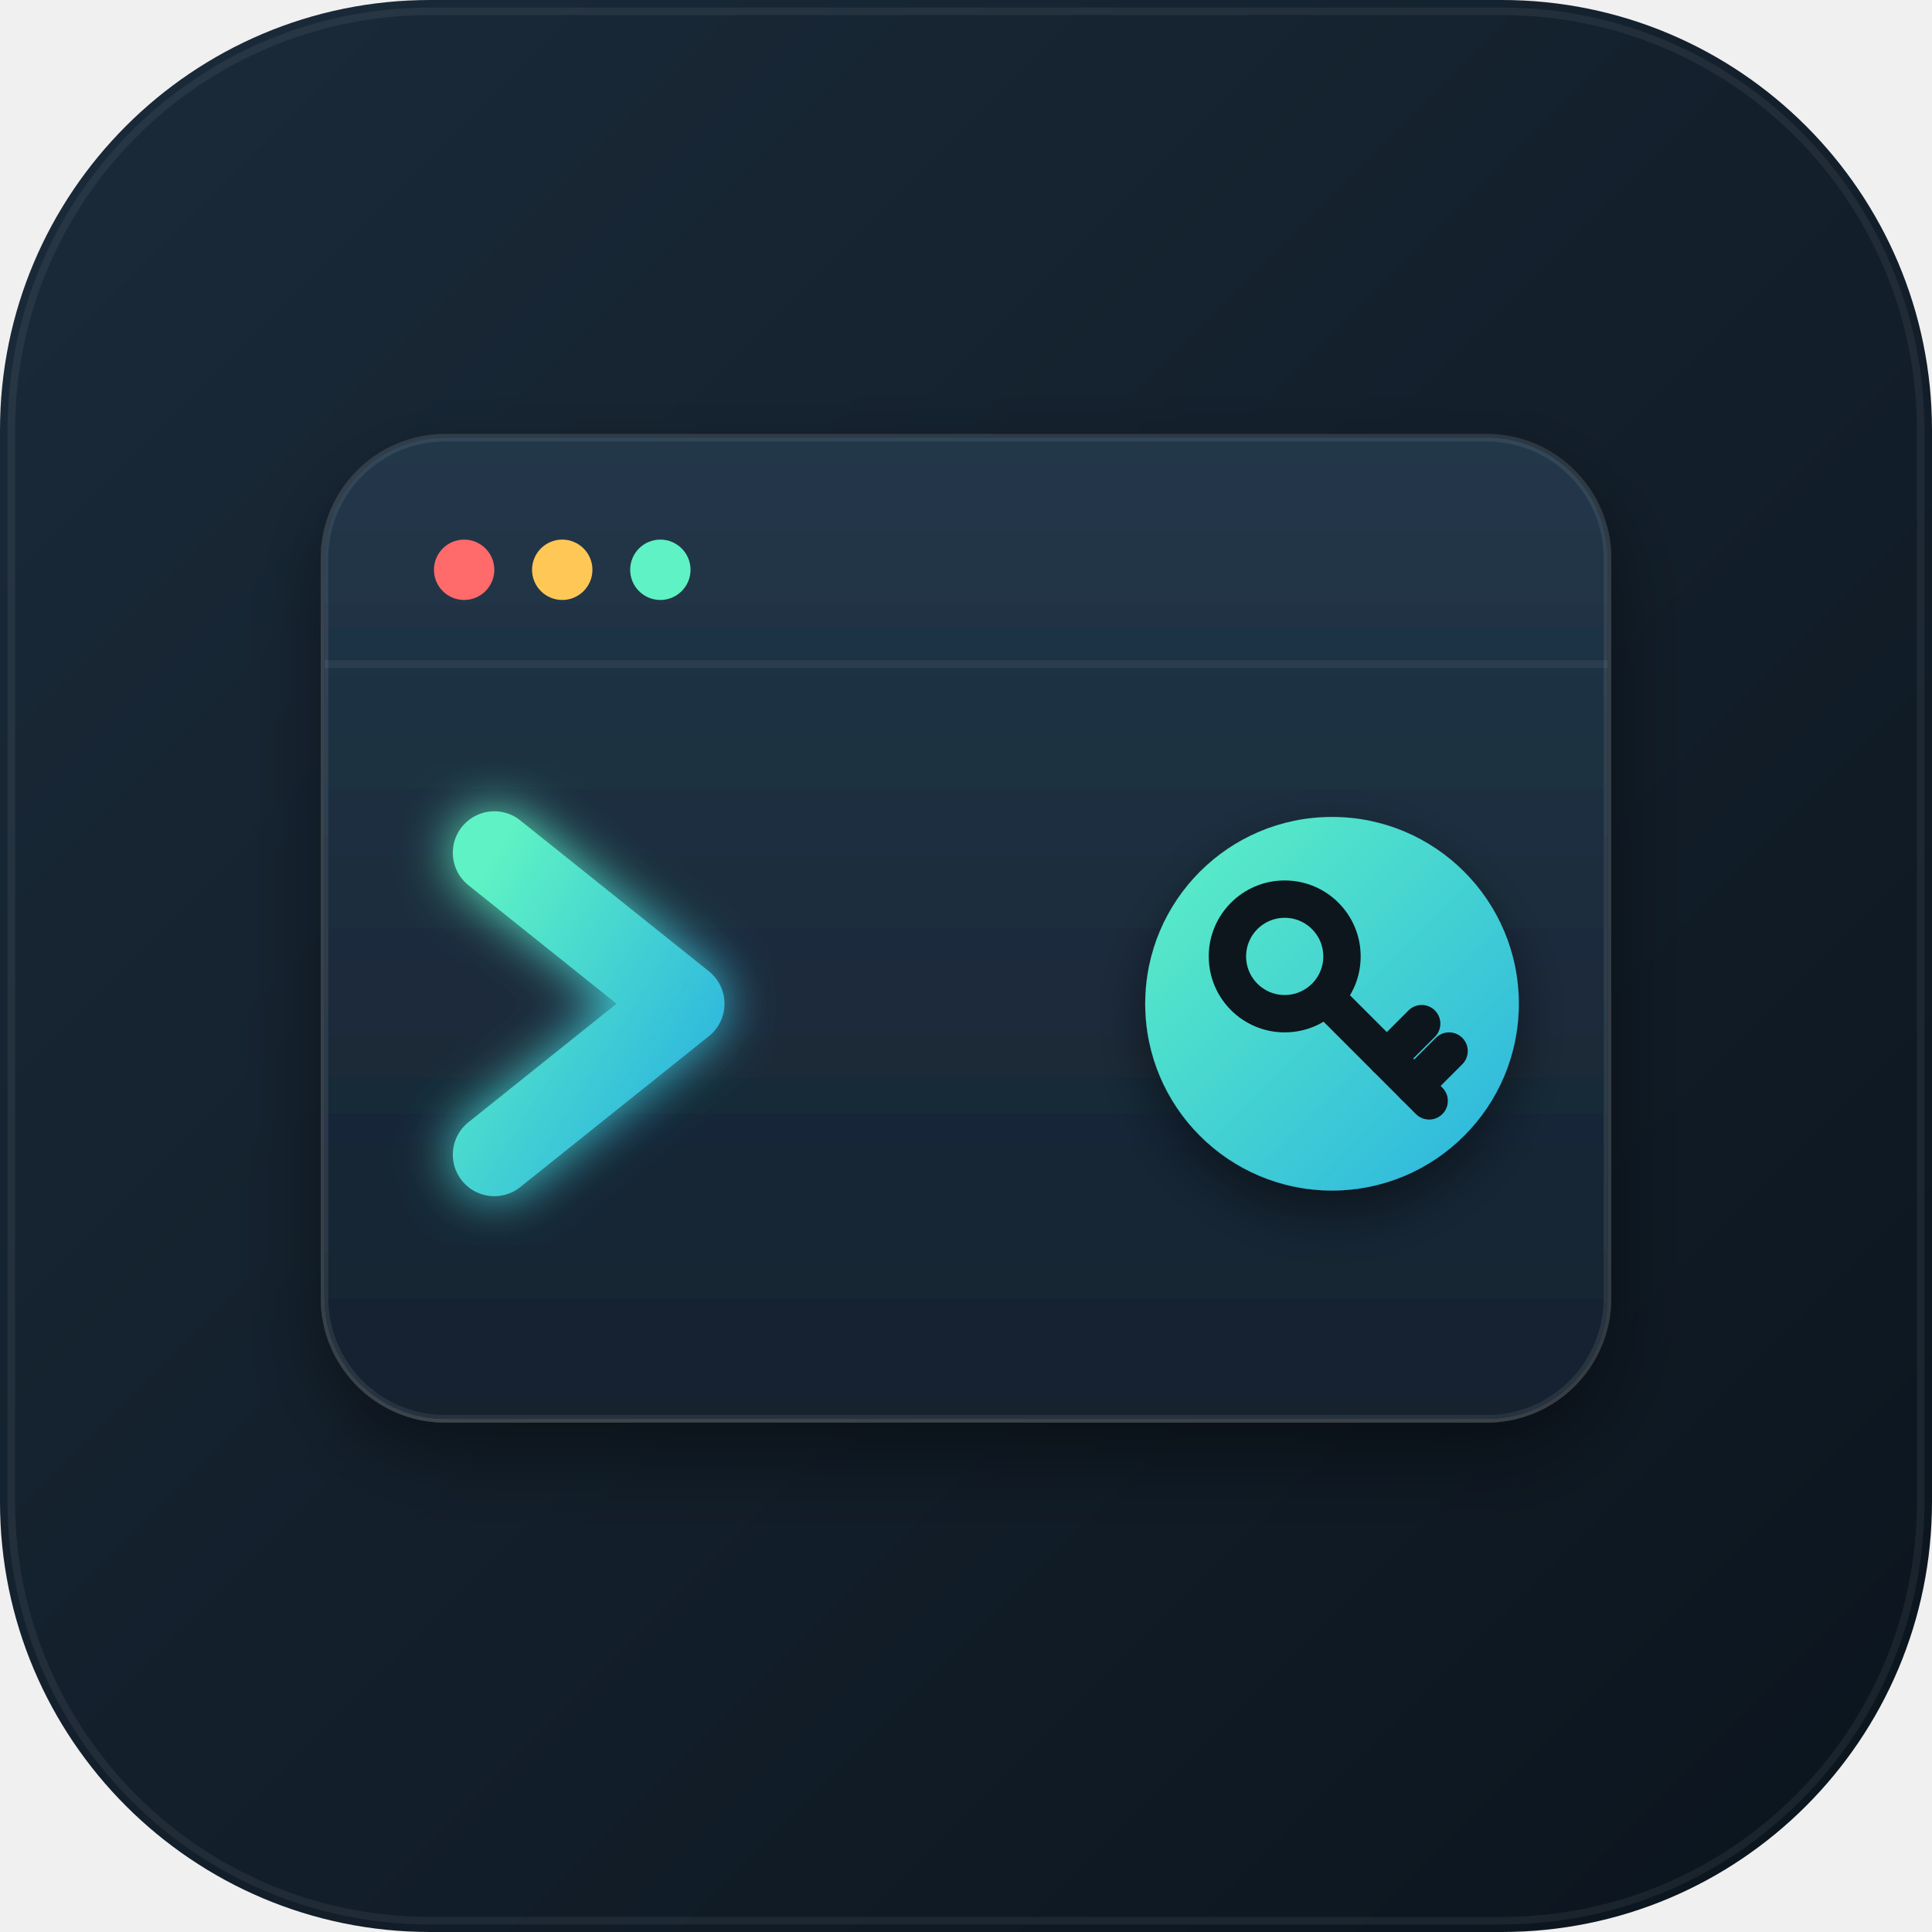
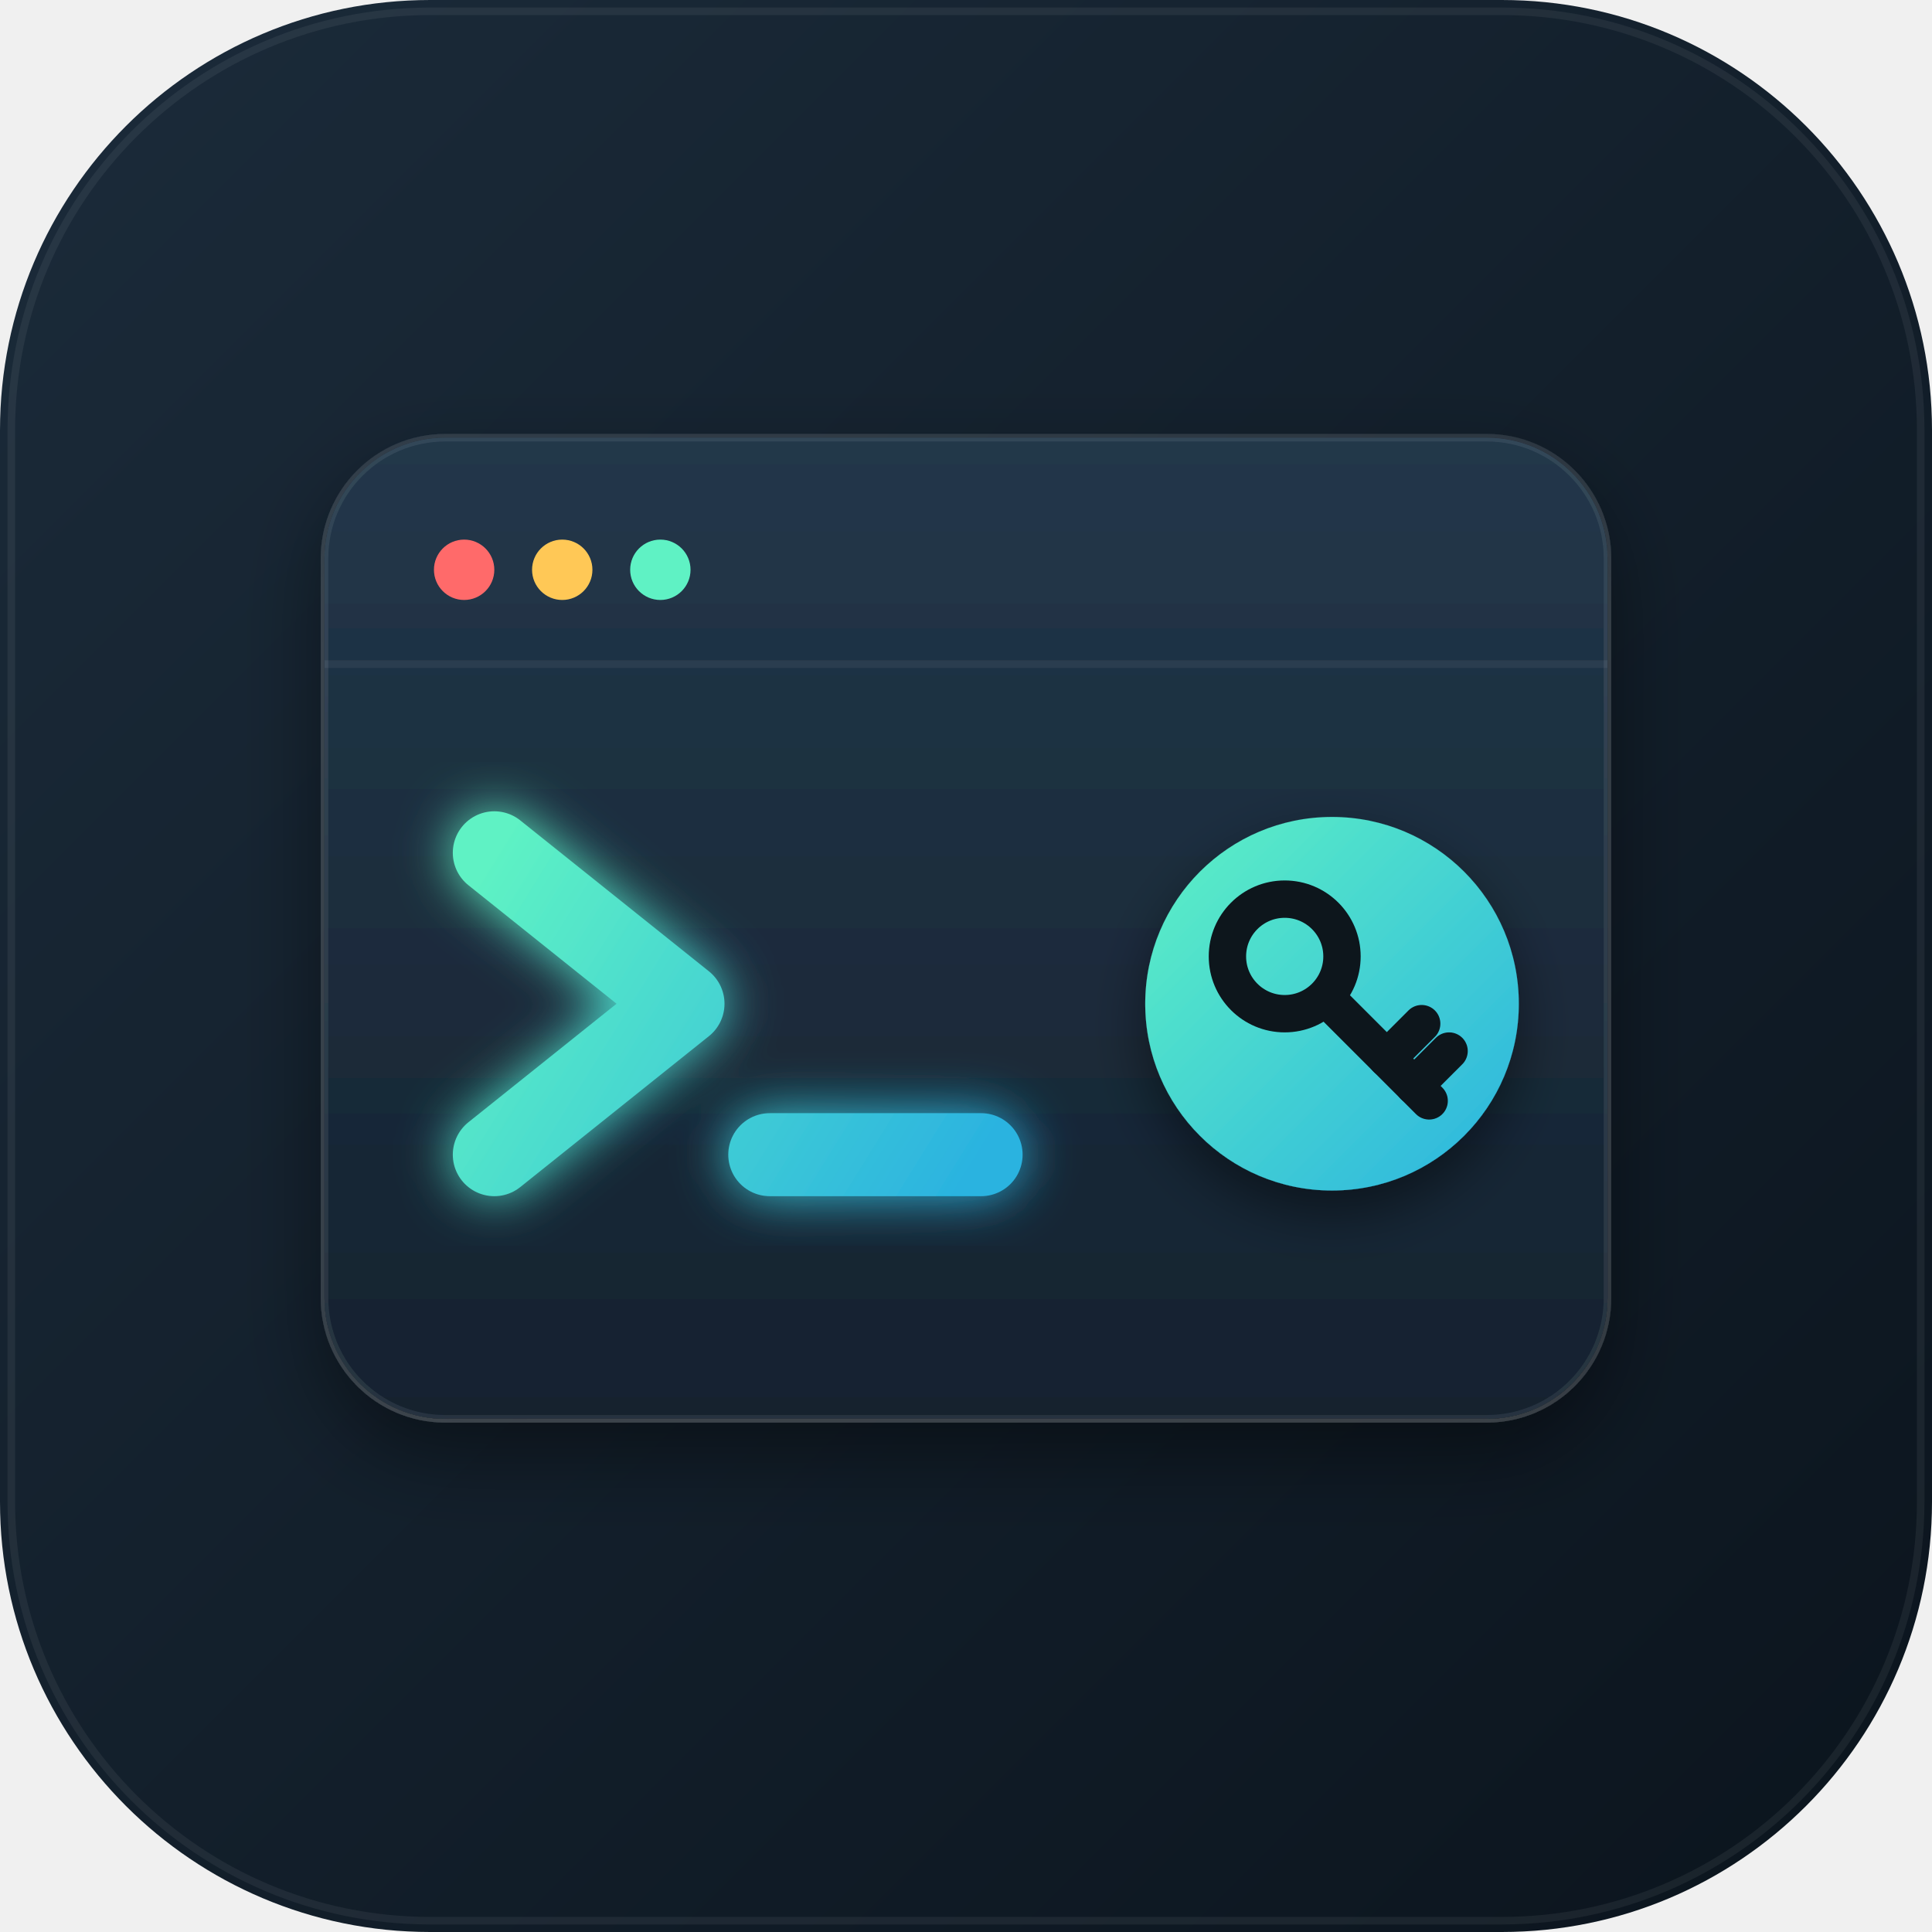
<svg xmlns="http://www.w3.org/2000/svg" viewBox="0 0 1024 1024" width="1024" height="1024">
  <defs>
    <linearGradient id="bg" x1="0" y1="0" x2="1" y2="1">
      <stop offset="0" stop-color="#1B2B3A" />
      <stop offset="1" stop-color="#0B141D" />
    </linearGradient>
    <linearGradient id="accent" x1="0" y1="0" x2="1" y2="1">
+       <stop offset="0" stop-color="#5EF2C4" />
+       <stop offset="1" stop-color="#2BB3E0" />
+     </linearGradient>
+     <linearGradient id="prompt" gradientUnits="userSpaceOnUse" x1="262" y1="452" x2="520" y2="612">
      <stop offset="0" stop-color="#5EF2C4" />
      <stop offset="1" stop-color="#2BB3E0" />
    </linearGradient>
    <linearGradient id="win" x1="0" y1="0" x2="0" y2="1">
      <stop offset="0" stop-color="#22374A" />
      <stop offset="1" stop-color="#15222F" />
    </linearGradient>
    <filter id="glow" x="-30%" y="-30%" width="160%" height="160%">
      <feGaussianBlur stdDeviation="14" result="b" />
      <feMerge>
        <feMergeNode in="b" />
        <feMergeNode in="SourceGraphic" />
      </feMerge>
    </filter>
    <filter id="shadow" x="-20%" y="-20%" width="140%" height="140%">
      <feDropShadow dx="0" dy="18" stdDeviation="22" flood-color="#000" flood-opacity="0.45" />
    </filter>
  </defs>
  <rect x="0" y="0" width="1024" height="1024" rx="228" fill="url(#bg)" />
  <rect x="6" y="6" width="1012" height="1012" rx="222" fill="none" stroke="#ffffff" stroke-opacity="0.06" stroke-width="4" />
  <g filter="url(#shadow)">
    <rect x="172" y="232" width="680" height="520" rx="64" fill="url(#win)" />
    <rect x="172" y="232" width="680" height="520" rx="64" fill="none" stroke="#ffffff" stroke-opacity="0.08" stroke-width="4" />
    <circle cx="246" cy="302" r="16" fill="#FF6B6B" />
    <circle cx="298" cy="302" r="16" fill="#FFC857" />
    <circle cx="350" cy="302" r="16" fill="#5EF2C4" />
    <line x1="172" y1="352" x2="852" y2="352" stroke="#ffffff" stroke-opacity="0.06" stroke-width="4" />
  </g>
-   <g filter="url(#glow)" fill="none" stroke="url(#accent)" stroke-linecap="round" stroke-linejoin="round">
+   <g filter="url(#glow)" fill="none" stroke="url(#prompt)" stroke-linecap="round" stroke-linejoin="round">
    <polyline points="262,452 362,532 262,612" stroke-width="44" />
    <line x1="408" y1="612" x2="520" y2="612" stroke-width="44" />
  </g>
  <g transform="translate(706 532) scale(0.66)" filter="url(#shadow)">
    <circle cx="0" cy="0" r="150" fill="url(#accent)" />
    <g fill="none" stroke="#0B141D" stroke-width="30" stroke-linecap="round" stroke-linejoin="round">
      <circle cx="-38" cy="-38" r="46" />
      <line x1="-5" y1="-5" x2="78" y2="78" />
      <line x1="44" y1="44" x2="72" y2="16" />
      <line x1="66" y1="66" x2="94" y2="38" />
    </g>
  </g>
</svg>
